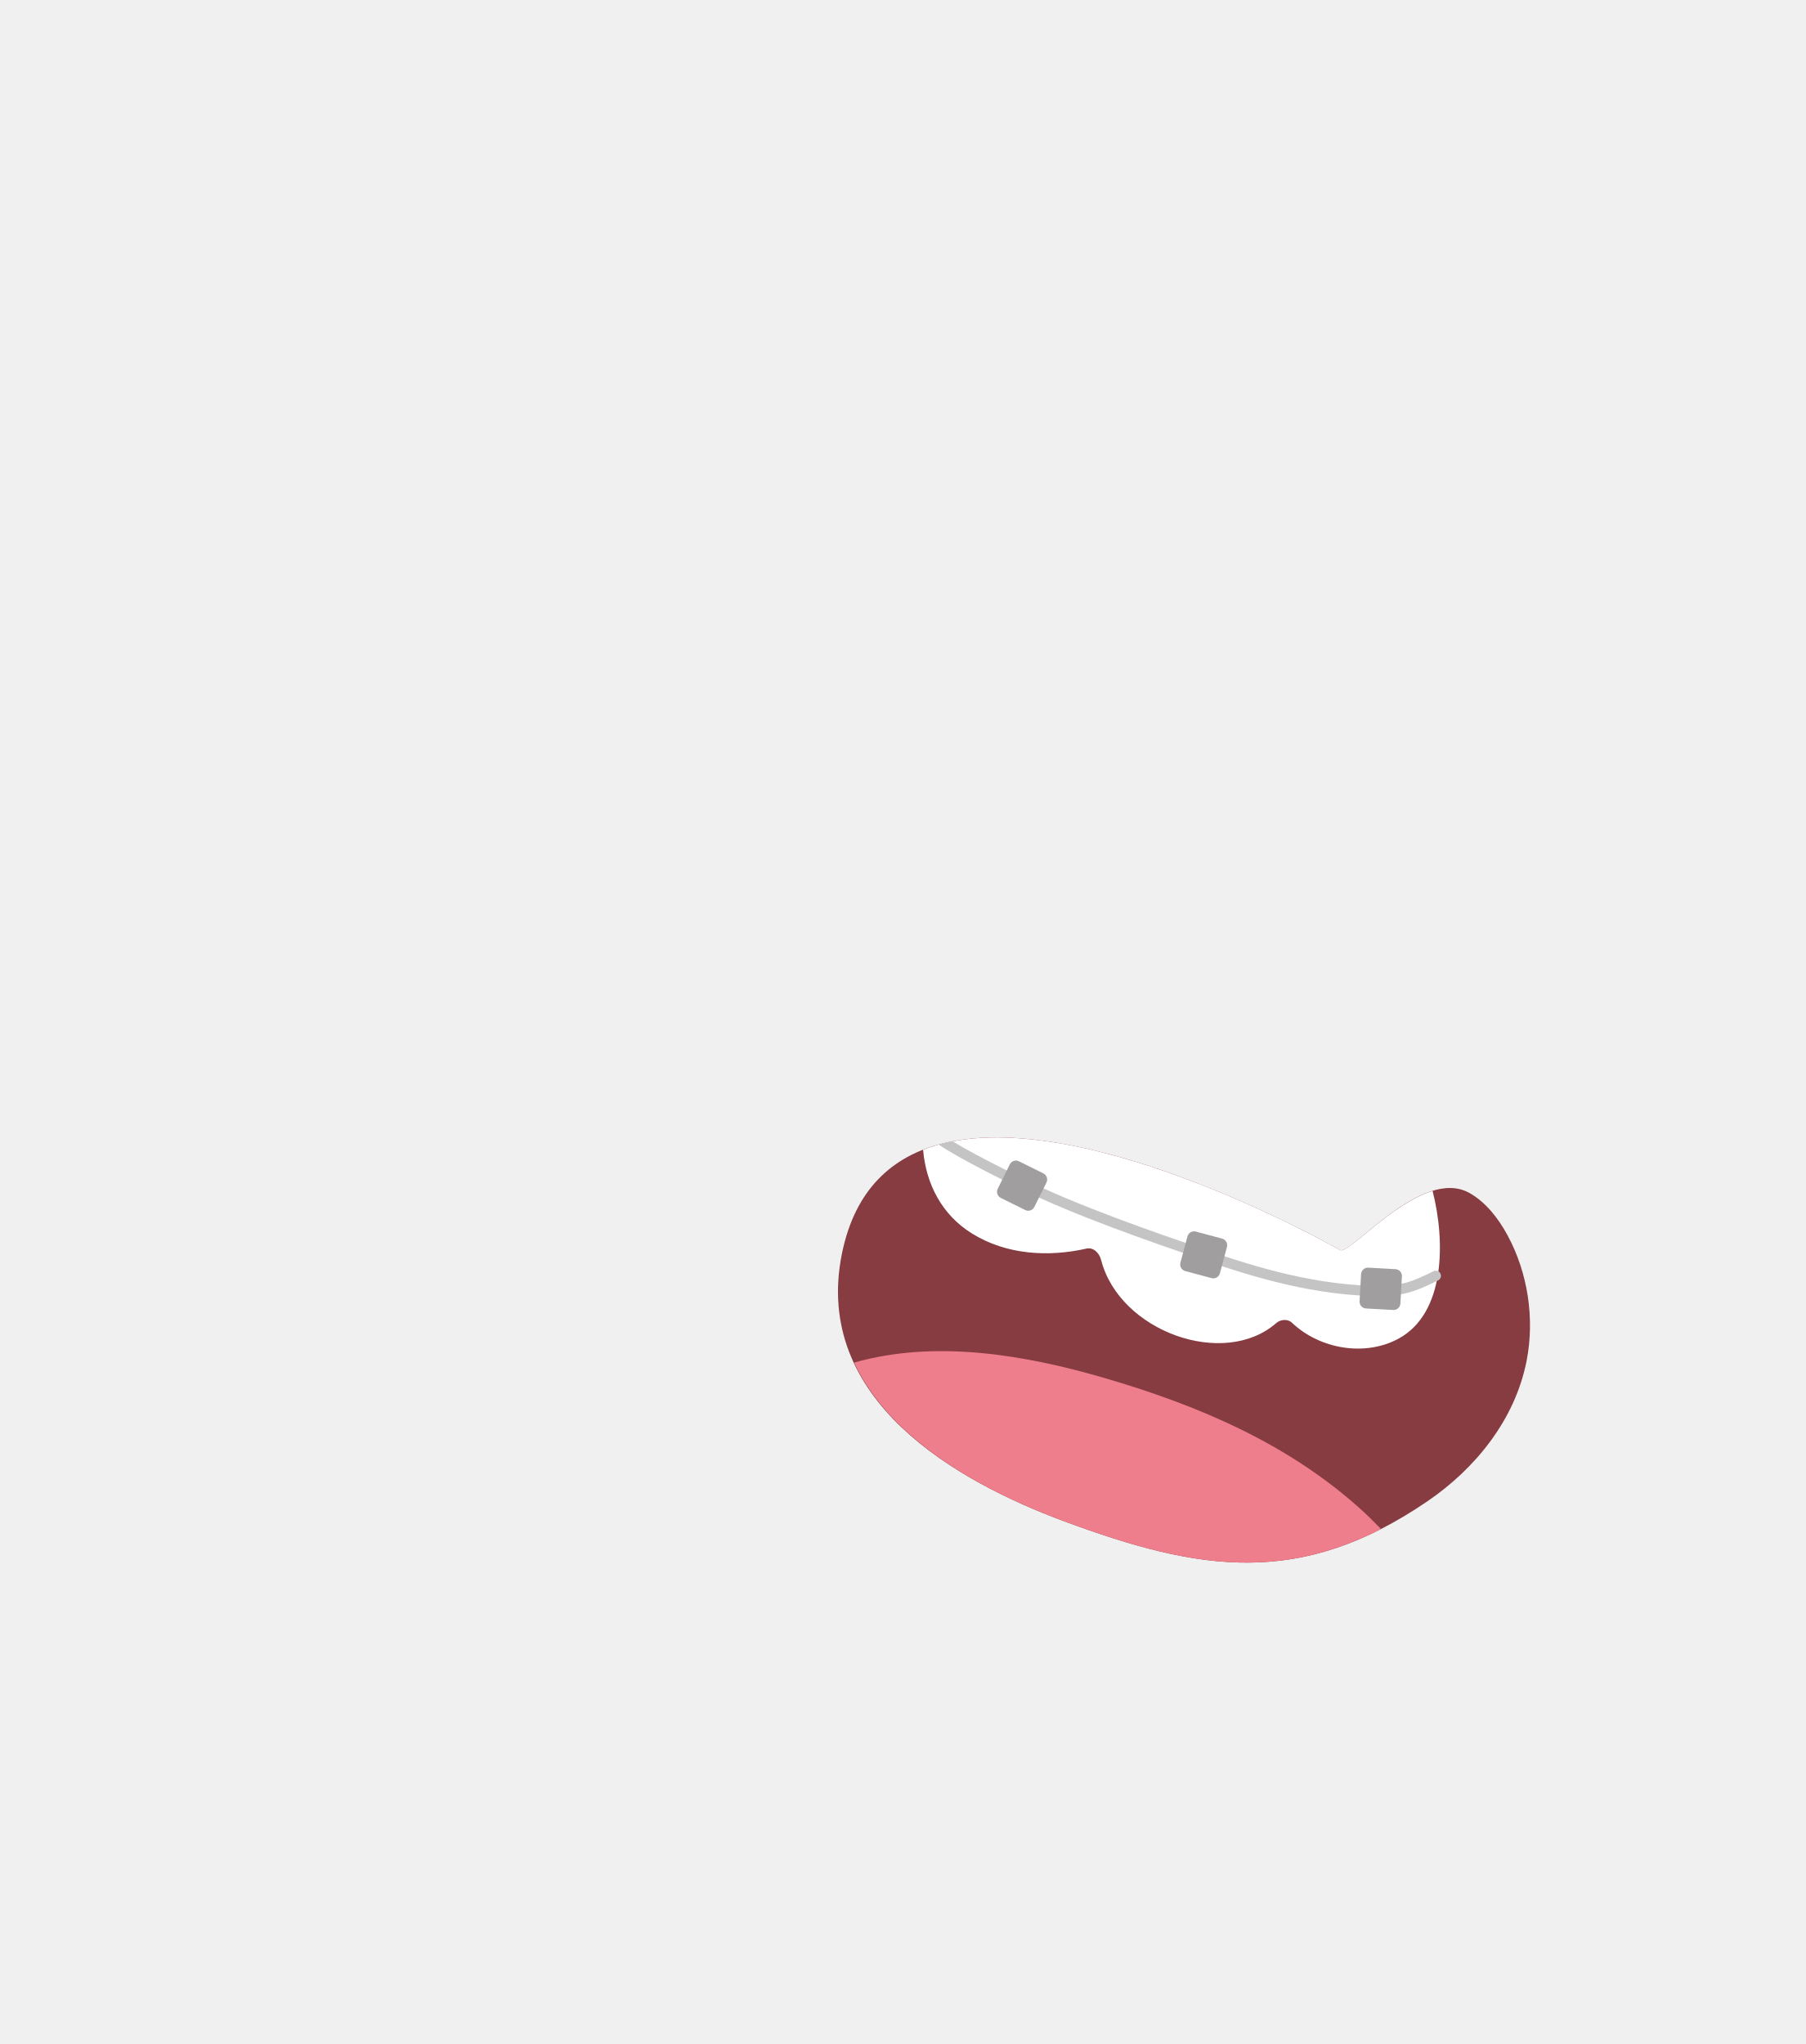
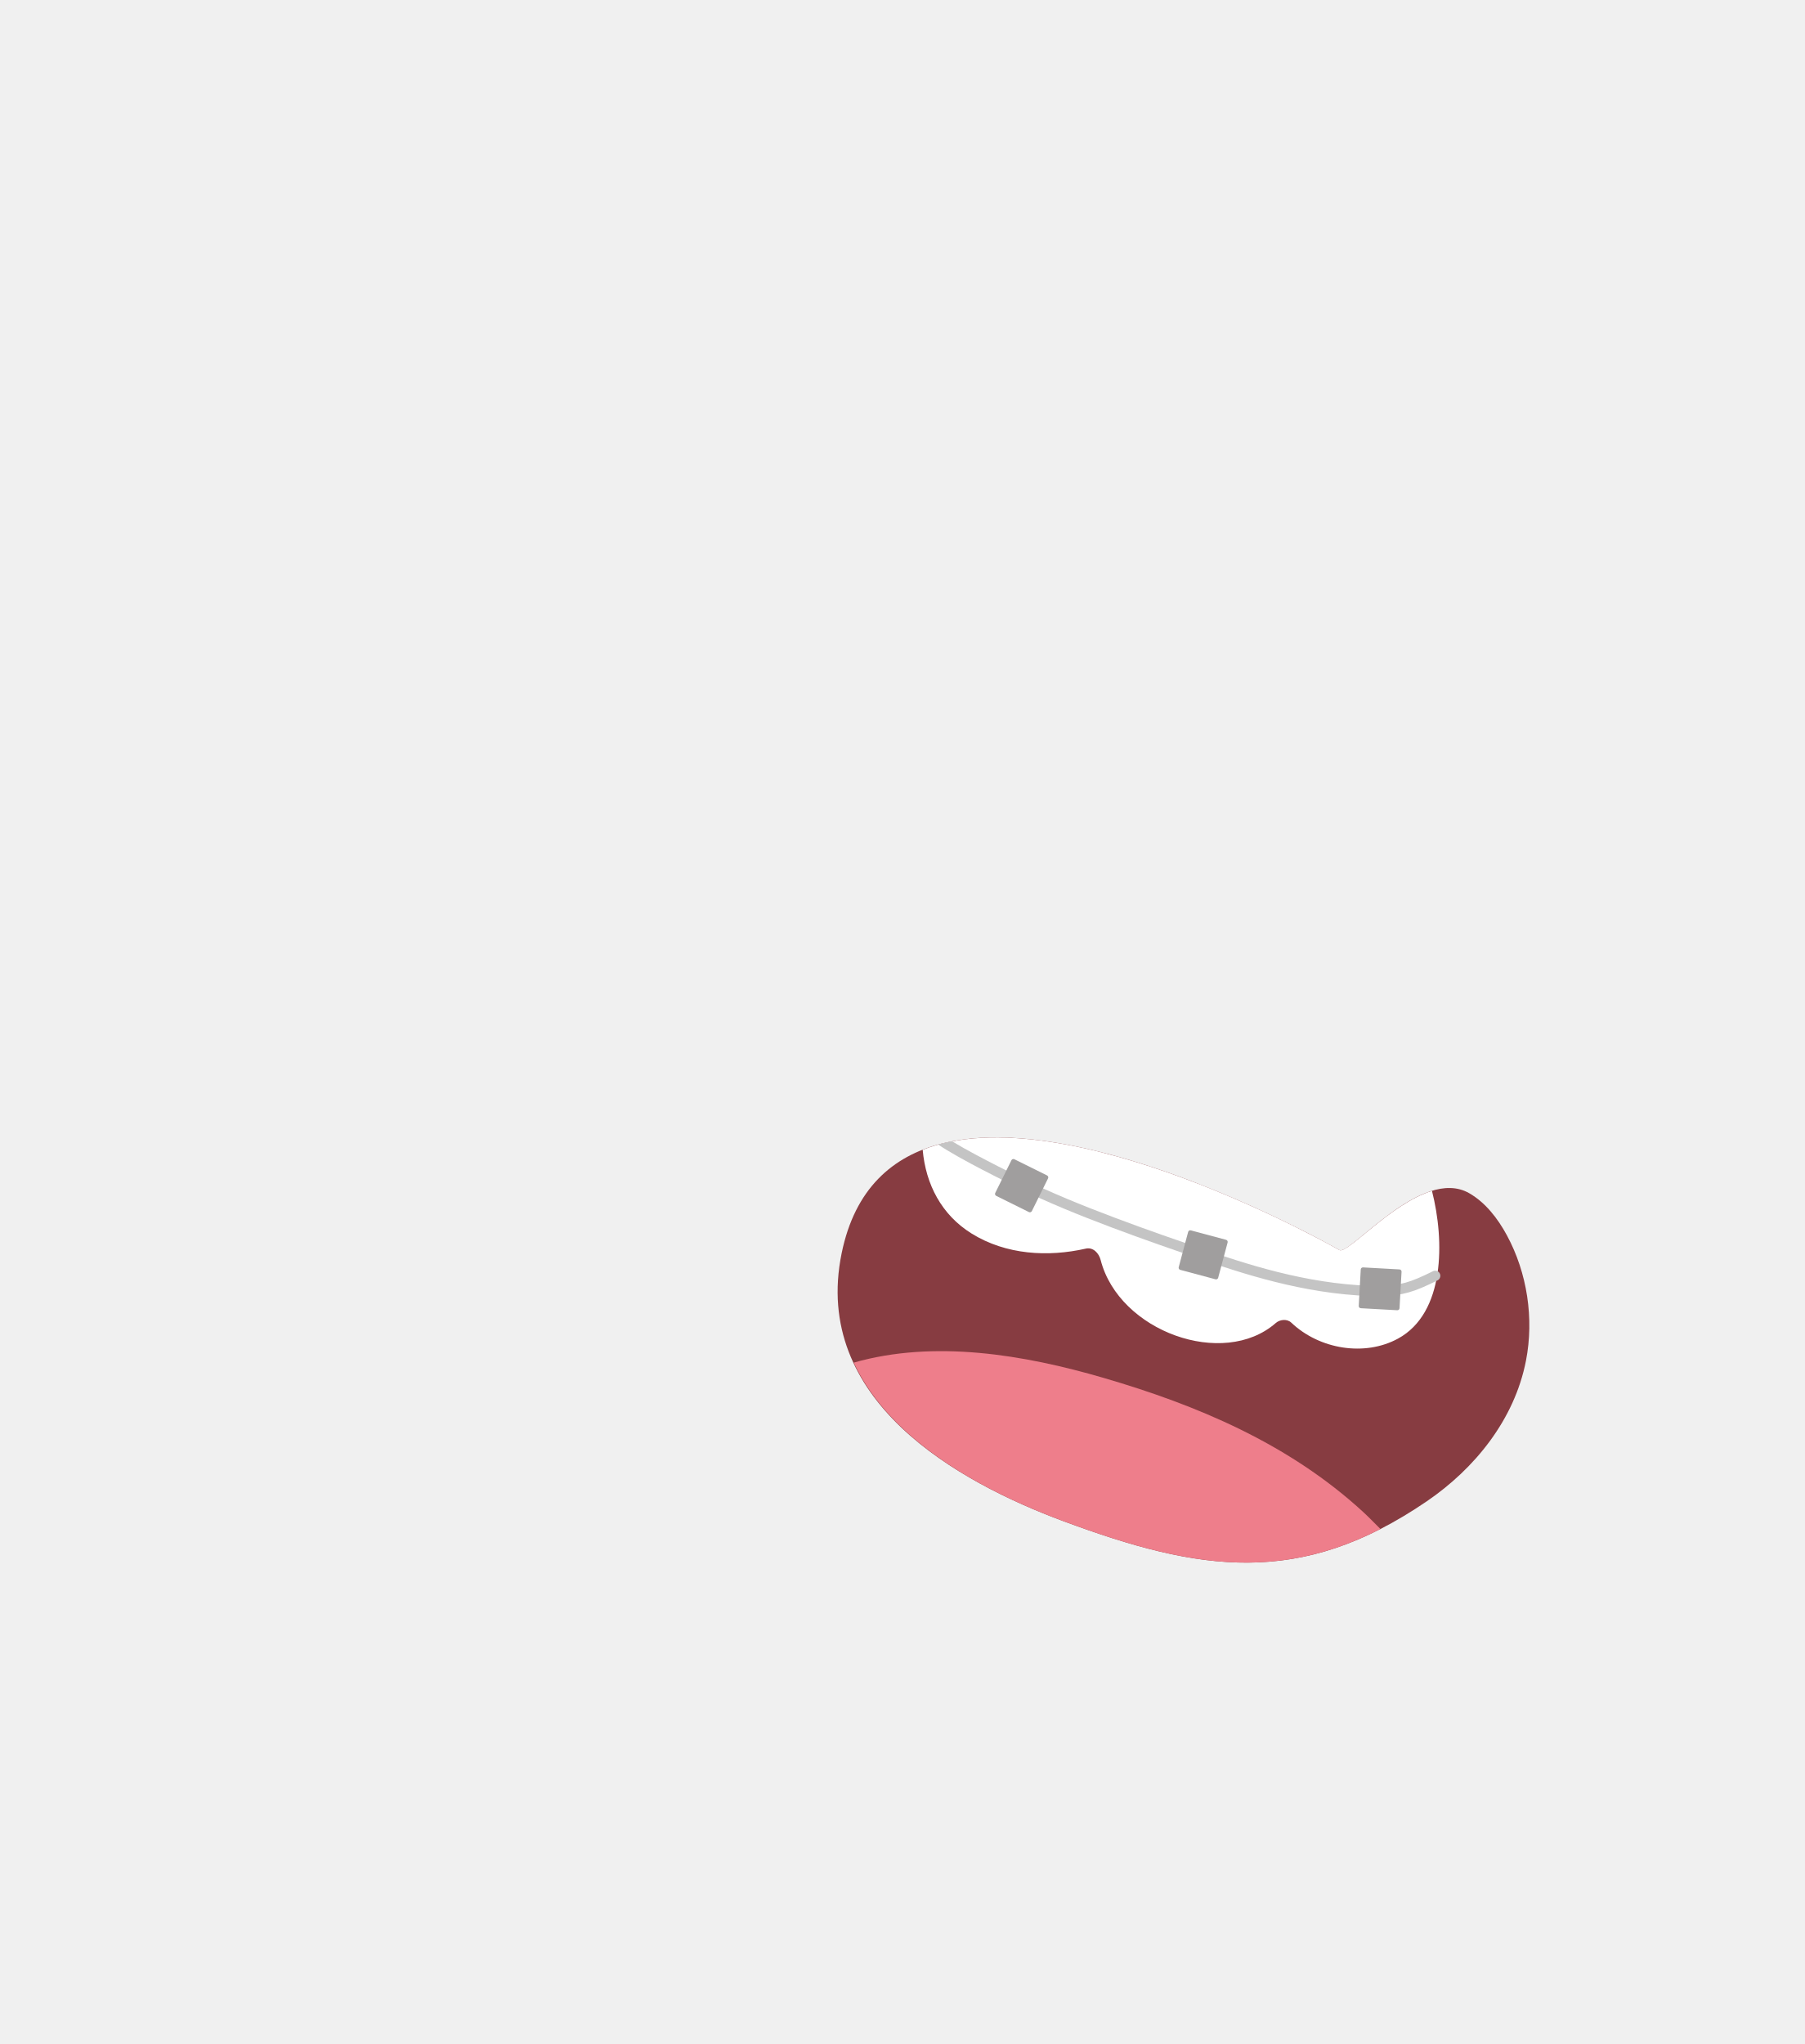
- <svg xmlns="http://www.w3.org/2000/svg" width="530" height="600" viewBox="0 0 530 600" fill="none">
-   <path d="M393.348 366.944C396.363 368.675 417.445 342.201 431.482 350.255C436.221 352.974 439.836 357.611 442.551 362.622C448.517 373.645 450.558 387.037 448.155 399.391C444.754 416.859 432.967 431.16 419.102 440.639C381.794 466.139 352.197 461.318 312.378 446.557C281.034 434.94 238.329 411.026 247.177 367.88C262.75 291.93 393.308 366.922 393.348 366.944Z" fill="#873C41" />
-   <path d="M285.336 362.088C295.475 368.382 307.82 369.031 318.892 366.521C321.01 366.039 322.712 367.817 323.239 369.86C328.645 390.864 359.298 401.827 374.67 388.359C375.863 387.313 377.979 387.066 379.229 388.251C387.525 396.122 400.818 398.257 410.58 392.933C424.364 385.413 424.297 364.286 420.542 349.573C408.393 353.284 395.639 368.259 393.347 366.939C393.317 366.92 313.17 320.899 270.974 337.501C271.869 347.701 276.553 356.636 285.336 362.088Z" fill="white" />
-   <path d="M400.293 443.788C378.37 423.671 351.414 412.435 324.083 404.462C300.706 397.641 274.384 393.221 250.722 399.989C261.687 423.523 289.902 438.22 312.377 446.553C347.21 459.464 374.221 464.768 405.409 448.829C403.71 447.143 402.053 445.404 400.293 443.788Z" fill="#EE7E8B" />
-   <mask id="mask0_11_365" style="mask-type:alpha" maskUnits="userSpaceOnUse" x="245" y="333" width="205" height="126">
-     <path d="M393.348 366.944C396.363 368.675 417.445 342.201 431.482 350.255C436.221 352.974 439.836 357.611 442.551 362.622C448.517 373.645 450.558 387.037 448.155 399.391C444.754 416.859 432.967 431.16 419.102 440.639C381.794 466.139 352.197 461.318 312.378 446.557C281.034 434.94 238.329 411.026 247.177 367.88C262.75 291.93 393.308 366.922 393.348 366.944Z" fill="#873C41" />
+ <svg xmlns="http://www.w3.org/2000/svg" width="1661" height="1881" viewBox="0 0 1661 1881" fill="none">
+   <path d="M1232.74 1150.37C1242.19 1155.8 1308.26 1072.8 1352.25 1098.05C1367.1 1106.57 1378.43 1121.11 1386.94 1136.82C1405.63 1171.38 1412.03 1213.36 1404.5 1252.09C1393.84 1306.85 1356.9 1351.69 1313.45 1381.4C1196.53 1461.34 1103.77 1446.23 978.98 1399.96C880.752 1363.54 746.916 1288.57 774.643 1153.3C823.449 915.2 1232.61 1150.3 1232.74 1150.37Z" fill="#873C41" />
+   <path d="M894.232 1135.15C926.007 1154.88 964.697 1156.91 999.397 1149.04C1006.03 1147.53 1011.37 1153.11 1013.02 1159.51C1029.96 1225.36 1126.03 1259.73 1174.2 1217.51C1177.94 1214.23 1184.57 1213.45 1188.49 1217.17C1214.49 1241.84 1256.15 1248.54 1286.74 1231.84C1329.94 1208.27 1329.73 1142.04 1317.96 1095.91C1279.89 1107.54 1239.92 1154.49 1232.74 1150.35C1232.64 1150.29 981.463 1006.02 849.224 1058.07C852.028 1090.04 866.706 1118.05 894.232 1135.15Z" fill="white" />
+   <path d="M1254.5 1391.27C1185.8 1328.21 1101.32 1292.98 1015.67 1267.99C942.4 1246.61 859.91 1232.75 785.753 1253.97C820.118 1327.74 908.541 1373.82 978.979 1399.94C1088.14 1440.42 1172.79 1457.05 1270.54 1407.08C1265.21 1401.79 1260.02 1396.34 1254.5 1391.27Z" fill="#EE7E8B" />
+   <mask id="mask0_8_576" style="mask-type:alpha" maskUnits="userSpaceOnUse" x="770" y="1046" width="638" height="393">
+     <path d="M1232.74 1150.37C1242.19 1155.8 1308.26 1072.8 1352.25 1098.05C1367.1 1106.57 1378.43 1121.11 1386.94 1136.82C1405.63 1171.38 1412.03 1213.36 1404.5 1252.09C1393.84 1306.85 1356.9 1351.69 1313.45 1381.4C1196.53 1461.34 1103.77 1446.23 978.98 1399.96C880.751 1363.54 746.916 1288.57 774.643 1153.3C823.448 915.2 1232.61 1150.3 1232.74 1150.37Z" fill="#873C41" />
  </mask>
-   <g mask="url(#mask0_11_365)">
-     <path fill-rule="evenodd" clip-rule="evenodd" d="M272.844 332.044C273.373 331.405 274.318 331.316 274.956 331.844C277.24 333.735 281.61 336.294 286.521 338.928C290.942 341.298 295.69 343.67 299.526 345.586C299.917 345.782 300.3 345.973 300.671 346.158C316.116 353.881 339.916 362.068 352.34 366.342C353.101 366.604 353.818 366.851 354.489 367.082C368.953 372.069 386.737 377.492 405.956 377.5C408.721 377.336 410.713 377.094 412.843 376.494C414.999 375.886 417.358 374.894 420.829 373.158C421.57 372.788 422.471 373.088 422.842 373.829C423.212 374.57 422.912 375.471 422.171 375.842C418.642 377.606 416.084 378.697 413.657 379.381C411.215 380.07 408.967 380.328 406.088 380.497C406.059 380.499 406.029 380.5 406 380.5C386.236 380.5 368.036 374.927 353.511 369.918C352.833 369.684 352.105 369.434 351.333 369.168C338.941 364.906 314.964 356.659 299.329 348.842C298.958 348.656 298.576 348.465 298.183 348.269C294.352 346.355 289.566 343.964 285.104 341.572C280.224 338.956 275.593 336.265 273.044 334.156C272.405 333.627 272.316 332.682 272.844 332.044Z" fill="#C4C4C4" />
-     <rect x="399.664" y="372" width="12" height="12" rx="2" transform="rotate(3.16987 399.664 372)" fill="#A09E9E" />
-     <rect x="349.106" y="361" width="12" height="12" rx="2" transform="rotate(15 349.106 361)" fill="#A09E9E" />
-     <rect x="297.327" y="340" width="12" height="12" rx="2" transform="rotate(26.3515 297.327 340)" fill="#A09E9E" />
+   <g mask="url(#mask0_8_576)">
+     <path fill-rule="evenodd" clip-rule="evenodd" d="M855.084 1040.96C856.74 1038.96 859.703 1038.68 861.703 1040.33C868.861 1046.26 882.554 1054.28 897.947 1062.54C911.803 1069.97 926.682 1077.41 938.702 1083.41C939.93 1084.03 941.128 1084.62 942.291 1085.21C990.695 1109.42 1065.28 1135.08 1104.22 1148.48C1106.6 1149.3 1108.85 1150.08 1110.96 1150.8C1156.28 1166.44 1212.02 1183.44 1272.25 1183.46C1280.92 1182.95 1287.16 1182.19 1293.84 1180.31C1300.59 1178.4 1307.99 1175.29 1318.86 1169.85C1321.19 1168.69 1324.01 1169.63 1325.17 1171.95C1326.33 1174.28 1325.39 1177.1 1323.07 1178.26C1312.01 1183.8 1303.99 1187.22 1296.39 1189.36C1288.73 1191.52 1281.69 1192.33 1272.67 1192.86C1272.57 1192.86 1272.48 1192.87 1272.39 1192.87C1210.45 1192.87 1153.41 1175.4 1107.89 1159.69C1105.77 1158.96 1103.49 1158.18 1101.06 1157.34C1062.23 1143.98 987.085 1118.13 938.087 1093.62C936.924 1093.04 935.725 1092.44 934.495 1091.82C922.489 1085.82 907.488 1078.33 893.505 1070.83C878.211 1062.63 863.699 1054.19 855.709 1047.58C853.709 1045.92 853.429 1042.96 855.084 1040.96Z" fill="#C4C4C4" />
+     <rect width="37.608" height="37.62" rx="2" transform="matrix(0.998469 0.0553148 -0.0552781 0.998471 1252.53 1166.22)" fill="#A09E9E" />
+     <rect width="37.608" height="37.619" rx="2" transform="matrix(0.965904 0.258899 -0.258739 0.965947 1094.08 1131.73)" fill="#A09E9E" />
+     <rect width="37.61" height="37.617" rx="2" transform="matrix(0.896029 0.443995 -0.44376 0.896146 931.811 1065.9)" fill="#A09E9E" />
  </g>
</svg>
